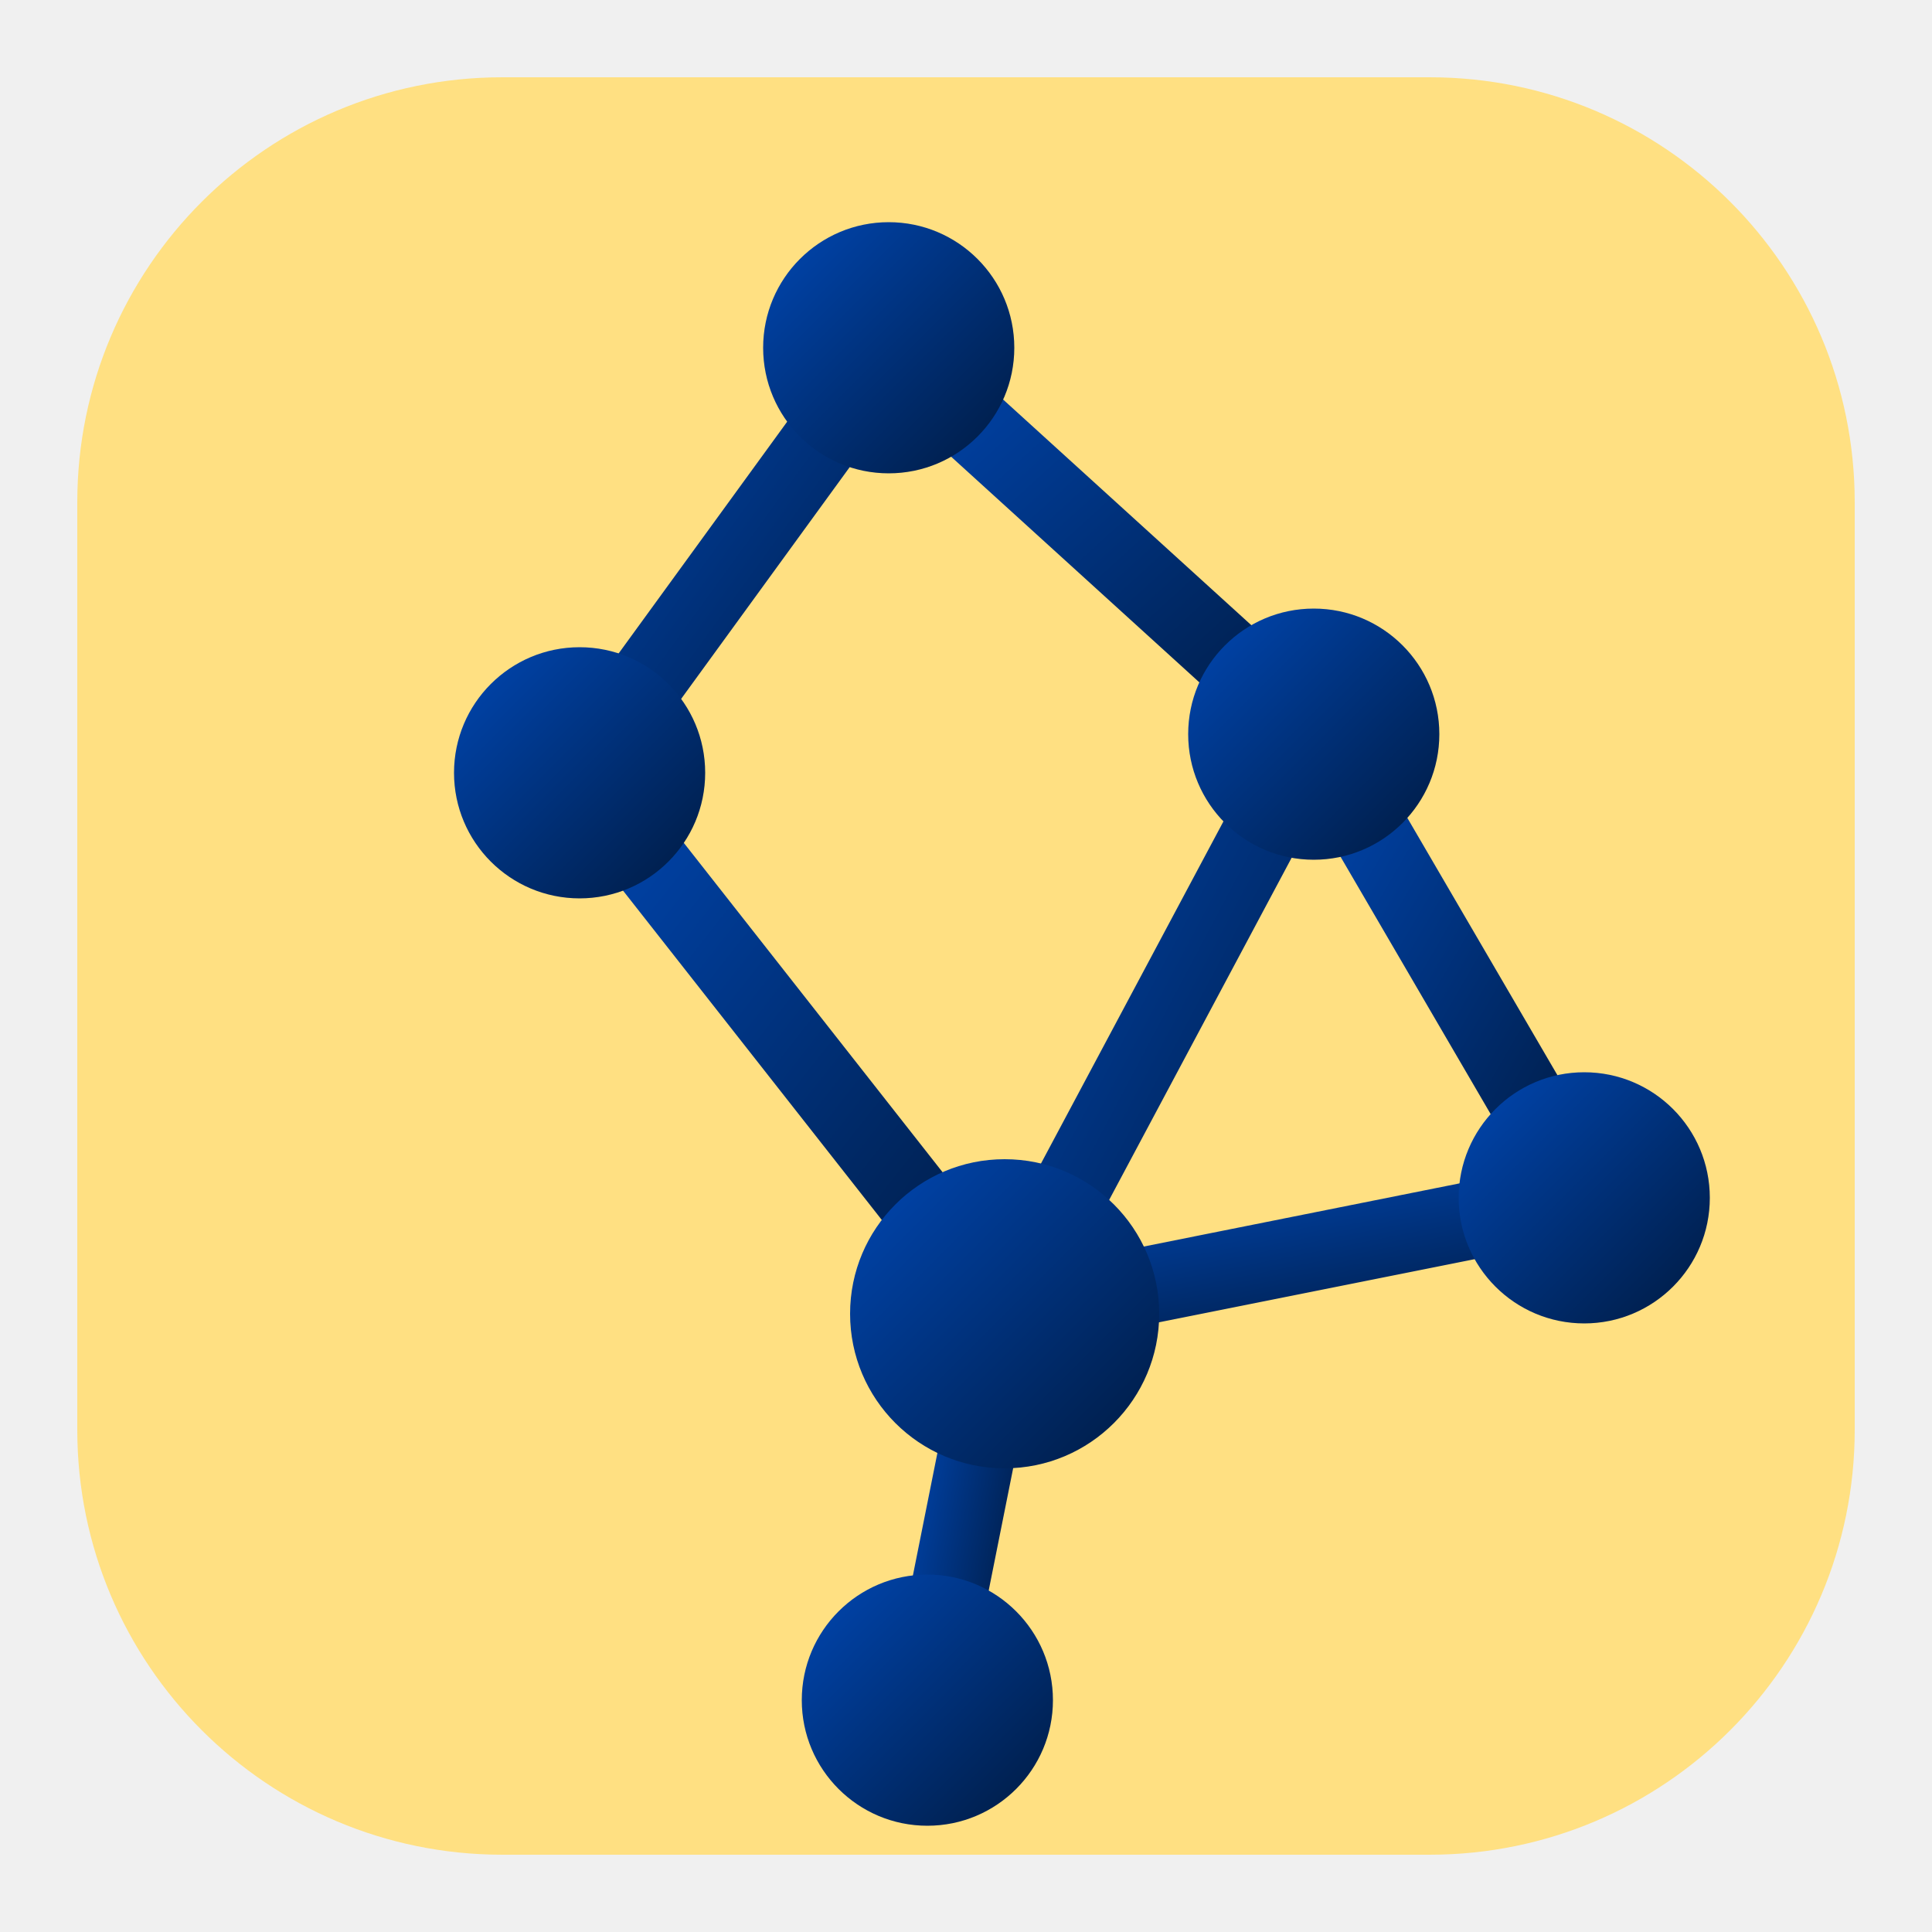
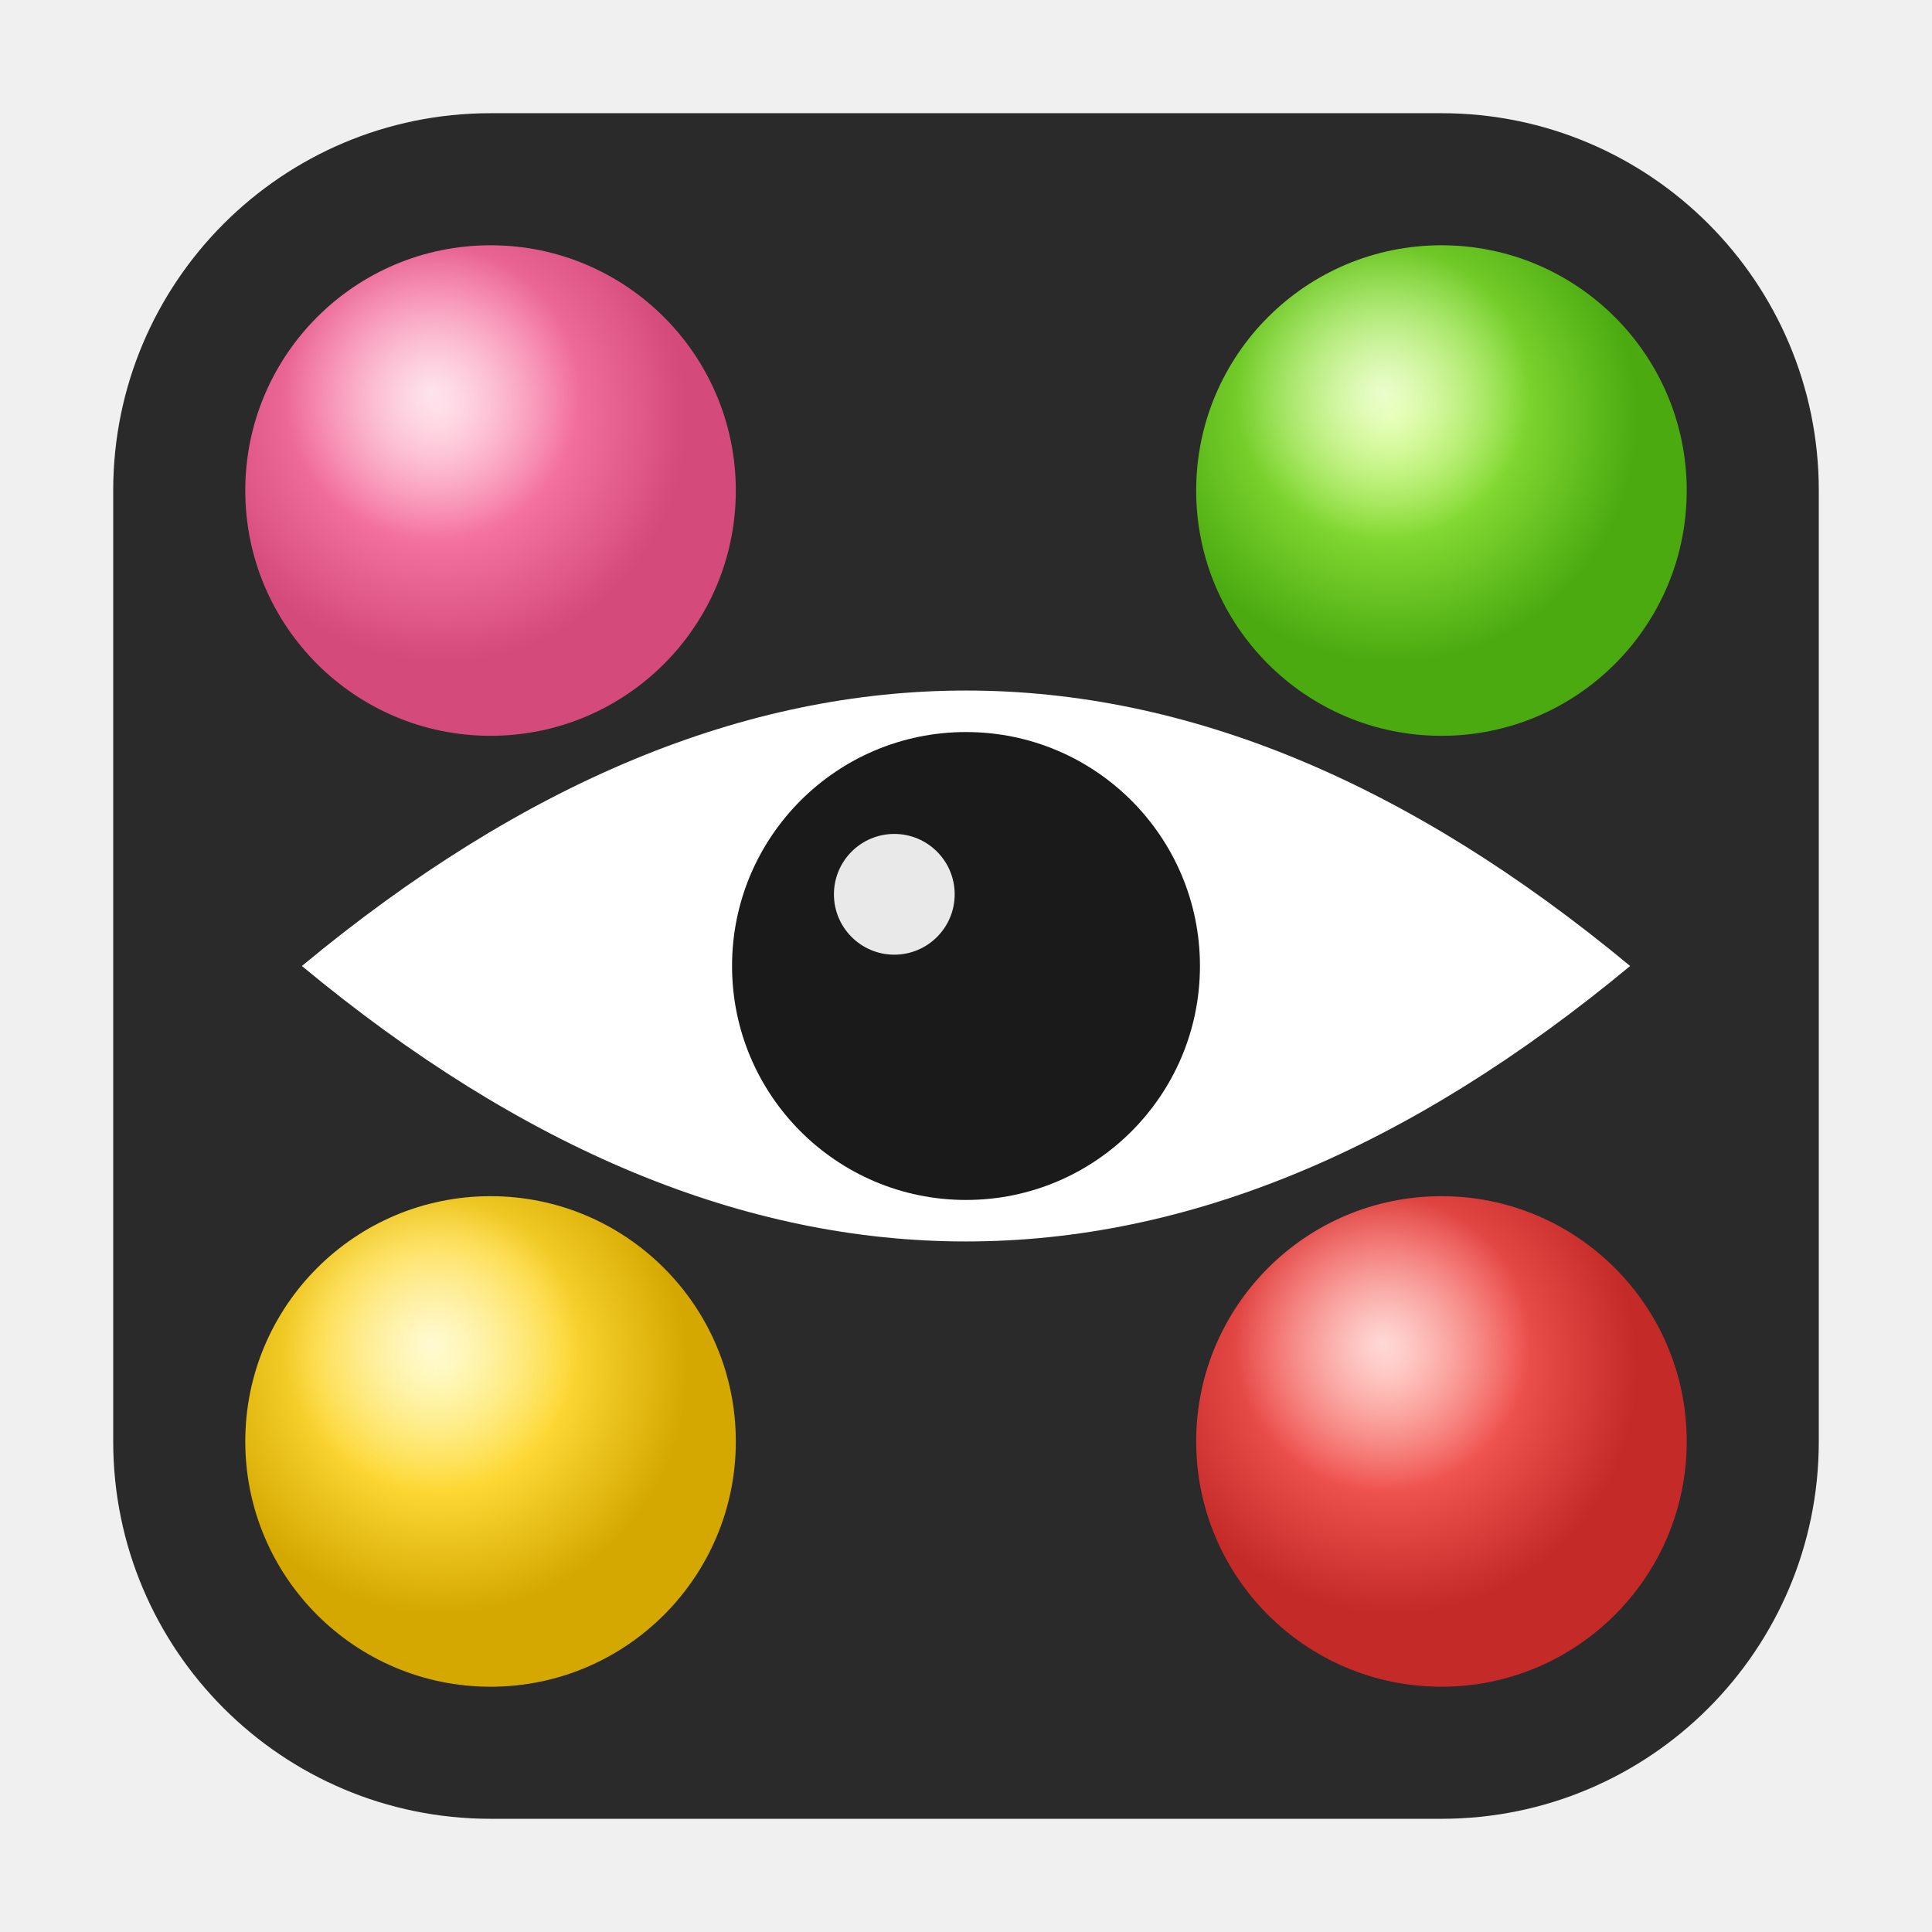
- <svg xmlns="http://www.w3.org/2000/svg" width="128" height="128" viewBox="0 0 100 100">
+ <svg xmlns="http://www.w3.org/2000/svg" viewBox="0 0 512 512">
  <defs>
-     <linearGradient id="gradDark" x1="0" y1="0" x2="1" y2="1">
-       <stop offset="0%" stop-color="#0047B3" />
-       <stop offset="100%" stop-color="#001A40" />
-     </linearGradient>
+     <radialGradient id="gPink" cx="40%" cy="35%" r="50%">
+       <stop offset="0%" stop-color="#ffb0c8" />
+       <stop offset="50%" stop-color="#f472a0" />
+       <stop offset="100%" stop-color="#d44a7a" />
+     </radialGradient>
+     <radialGradient id="gGreen" cx="40%" cy="35%" r="50%">
+       <stop offset="0%" stop-color="#c8ff60" />
+       <stop offset="50%" stop-color="#82d832" />
+       <stop offset="100%" stop-color="#4aaa10" />
+     </radialGradient>
+     <radialGradient id="gYellow" cx="40%" cy="35%" r="50%">
+       <stop offset="0%" stop-color="#fff176" />
+       <stop offset="50%" stop-color="#fdd835" />
+       <stop offset="100%" stop-color="#d4a800" />
+     </radialGradient>
+     <radialGradient id="gRed" cx="40%" cy="35%" r="50%">
+       <stop offset="0%" stop-color="#ff8a80" />
+       <stop offset="50%" stop-color="#ef5350" />
+       <stop offset="100%" stop-color="#c42a28" />
+     </radialGradient>
+     <radialGradient id="shine" cx="38%" cy="30%" r="30%">
+       <stop offset="0%" stop-color="white" stop-opacity="0.7" />
+       <stop offset="100%" stop-color="white" stop-opacity="0" />
+     </radialGradient>
  </defs>
-   <rect x="4" y="4" width="92" height="92" rx="22" fill="#FFE082" />
-   <g stroke="url(#gradDark)" stroke-width="4" stroke-linecap="round">
-     <line x1="46" y1="18" x2="30" y2="40" />
-     <line x1="46" y1="18" x2="68" y2="38" />
-     <line x1="30" y1="40" x2="52" y2="68" />
-     <line x1="68" y1="38" x2="52" y2="68" />
-     <line x1="68" y1="38" x2="82" y2="62" />
-     <line x1="82" y1="62" x2="52" y2="68" />
-     <line x1="52" y1="68" x2="48" y2="88" />
-   </g>
-   <g fill="url(#gradDark)">
-     <circle cx="46" cy="18" r="6.5" />
-     <circle cx="30" cy="40" r="6.5" />
-     <circle cx="68" cy="38" r="6.5" />
-     <circle cx="82" cy="62" r="6.5" />
-     <circle cx="52" cy="68" r="8" />
-     <circle cx="48" cy="88" r="6.5" />
-   </g>
+   <rect x="30" y="30" width="452" height="452" rx="100" fill="#2a2a2a" />
+   <circle cx="130" cy="130" r="65" fill="url(#gPink)" />
+   <circle cx="130" cy="130" r="65" fill="url(#shine)" />
+   <circle cx="382" cy="130" r="65" fill="url(#gGreen)" />
+   <circle cx="382" cy="130" r="65" fill="url(#shine)" />
+   <circle cx="130" cy="382" r="65" fill="url(#gYellow)" />
+   <circle cx="130" cy="382" r="65" fill="url(#shine)" />
+   <circle cx="382" cy="382" r="65" fill="url(#gRed)" />
+   <circle cx="382" cy="382" r="65" fill="url(#shine)" />
+   <path d="M80,256 Q256,110 432,256 Q256,402 80,256 Z" fill="white" />
+   <circle cx="256" cy="256" r="62" fill="#1a1a1a" />
+   <circle cx="237" cy="237" r="16" fill="white" opacity="0.9" />
</svg>
